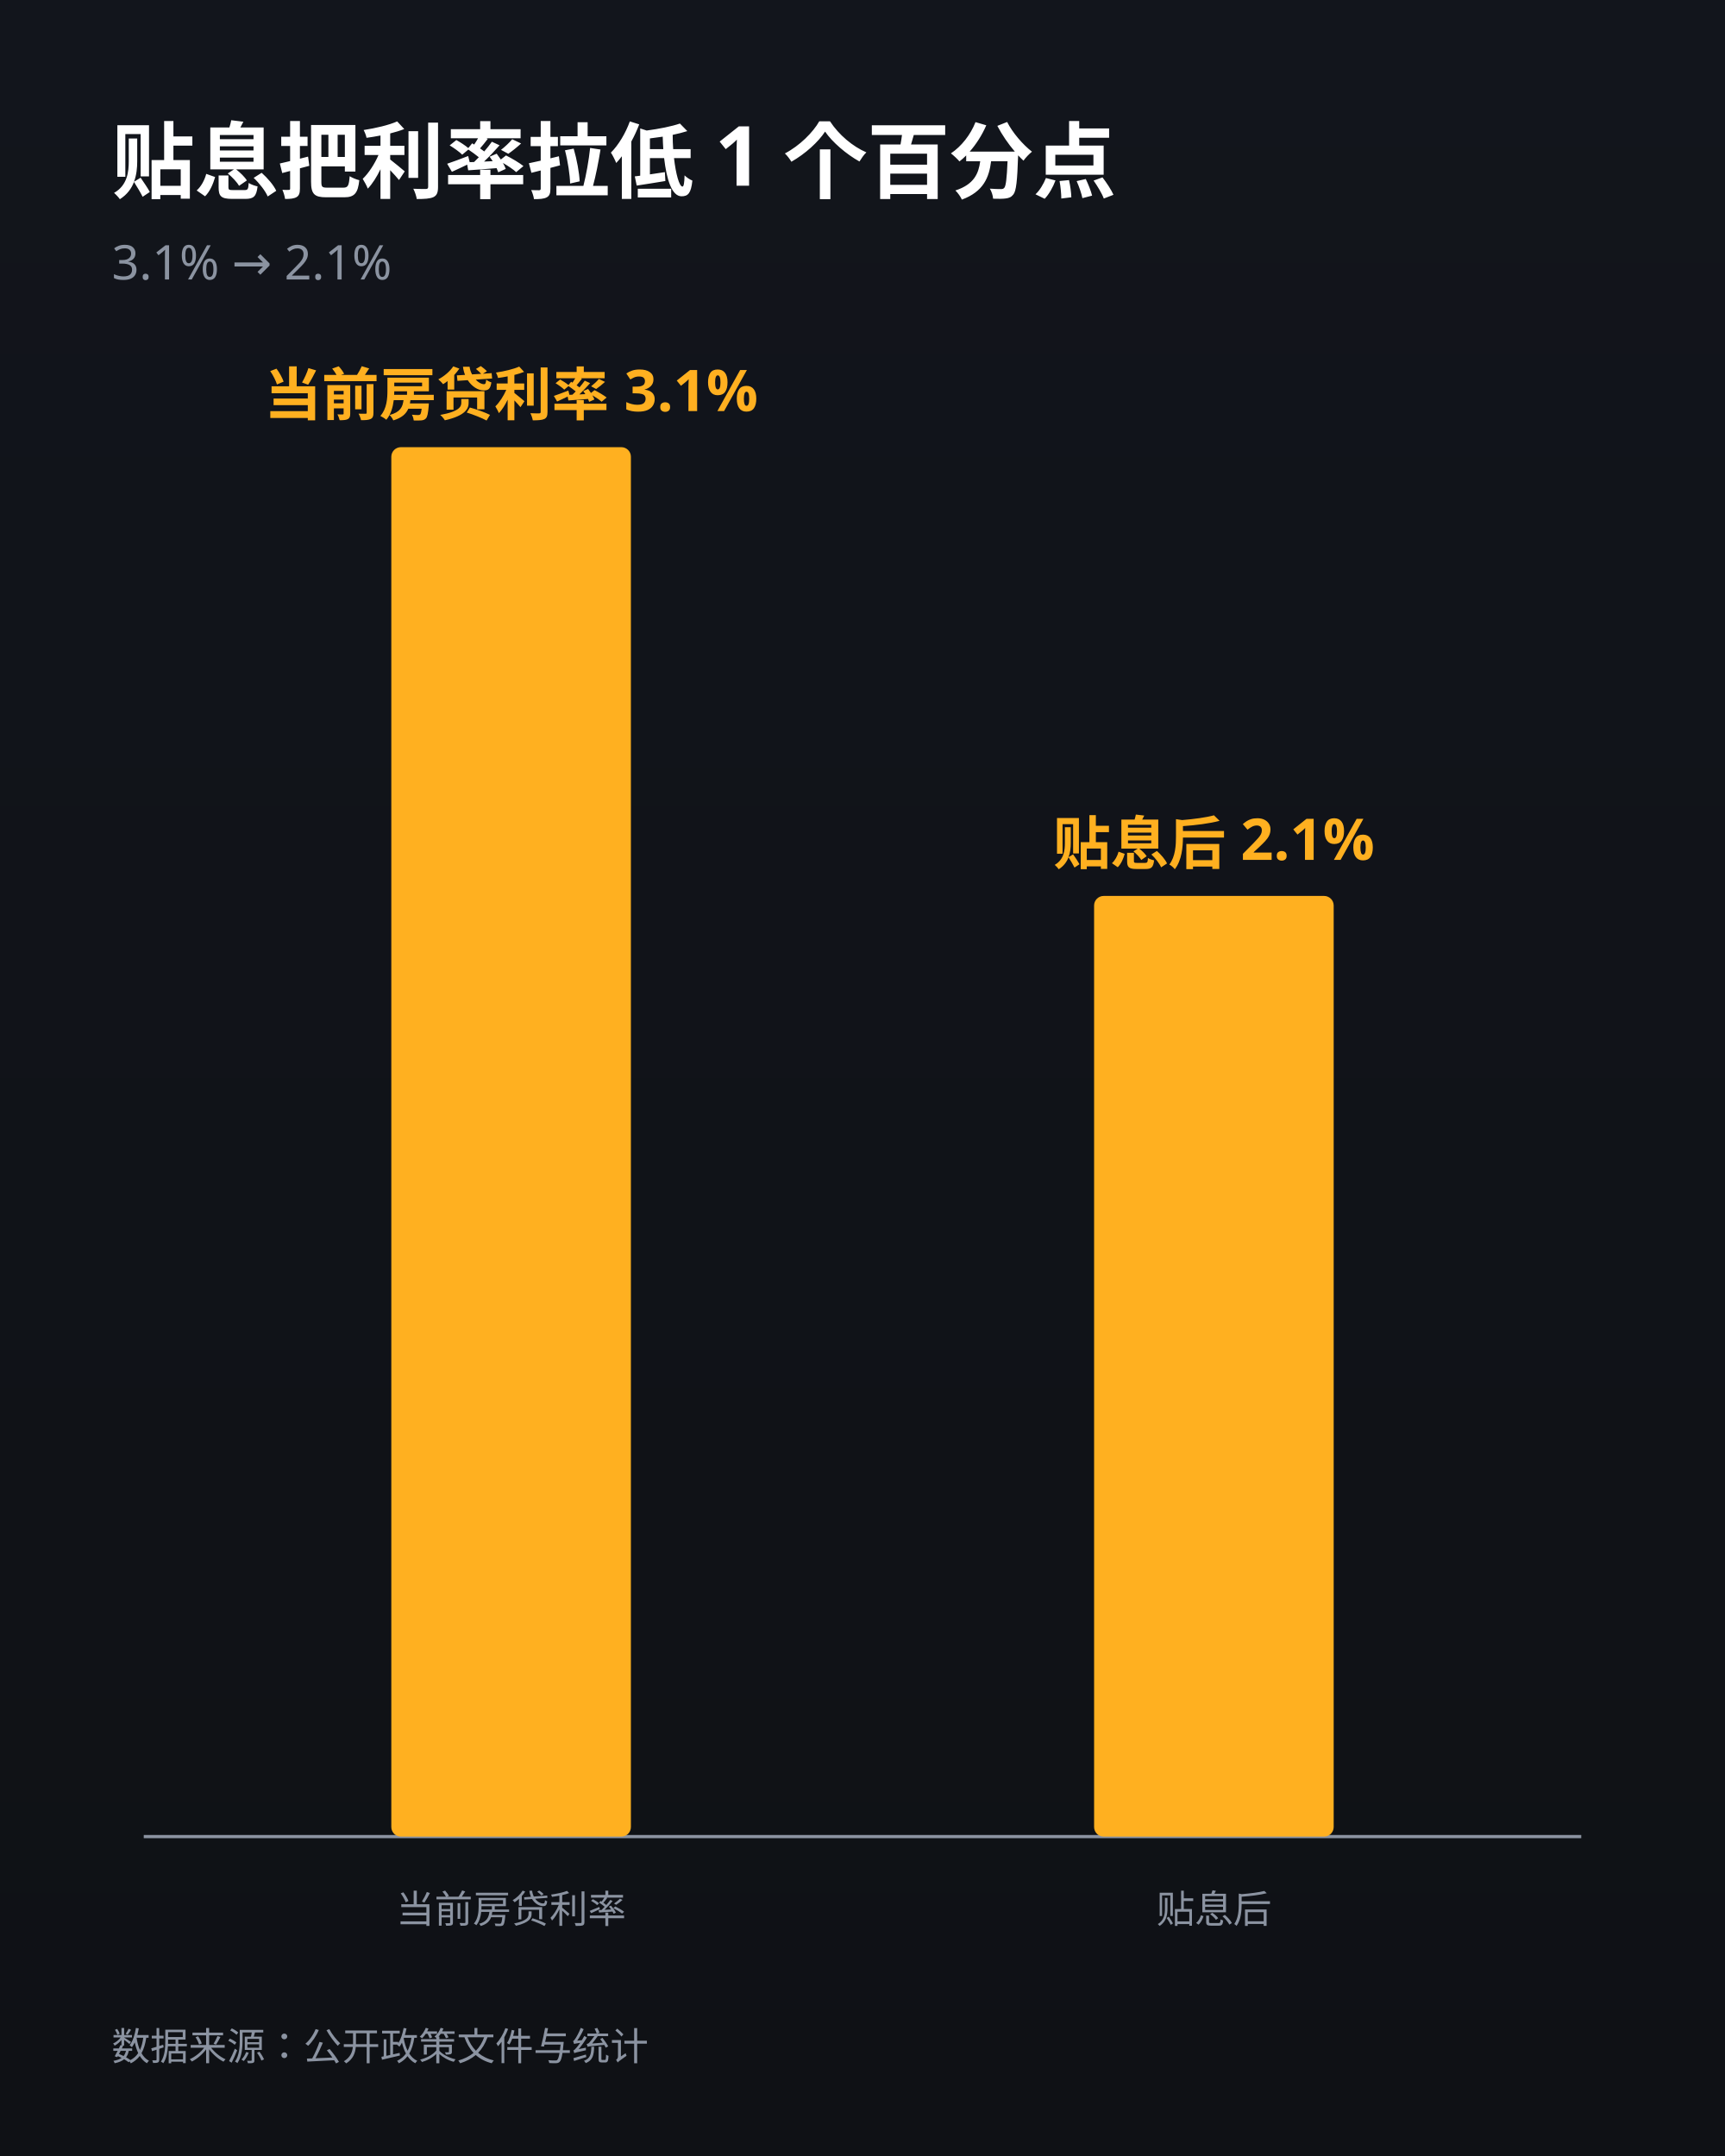
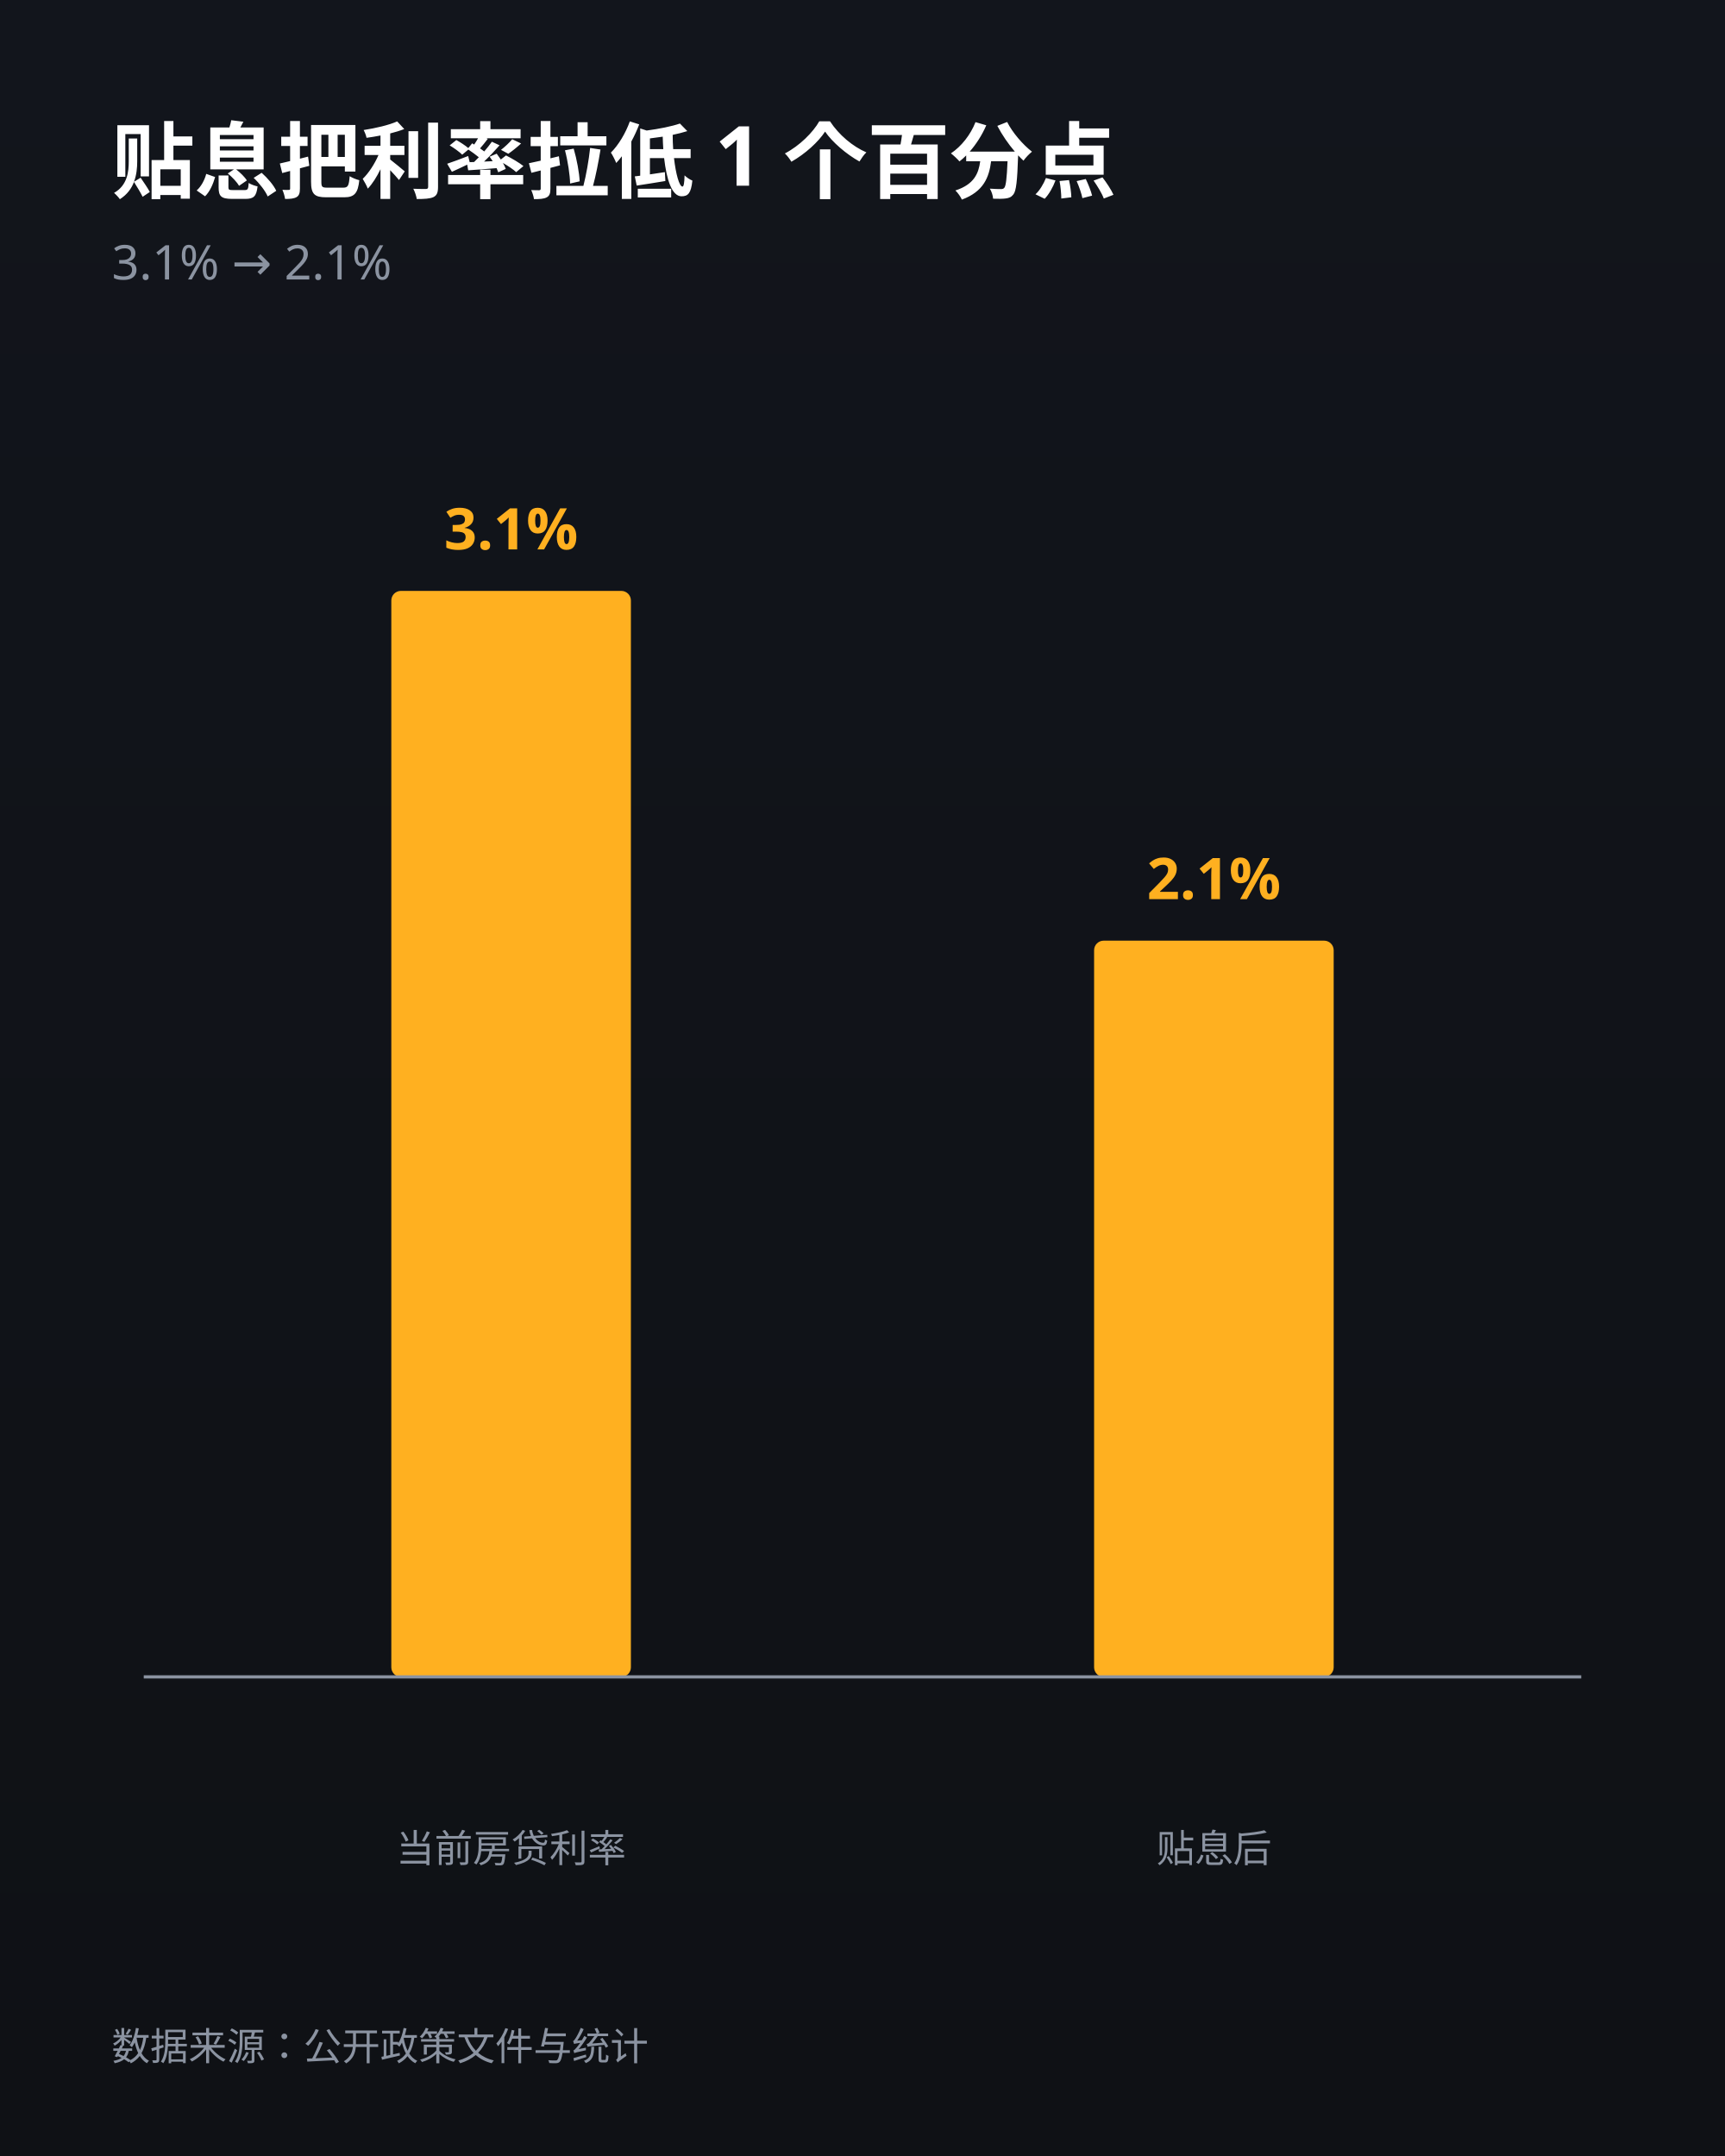
<svg xmlns="http://www.w3.org/2000/svg" width="1080" height="1350" viewBox="0 0 1080 1350">
  <defs>
    <linearGradient id="bg" x1="0" y1="0" x2="0" y2="1">
      <stop offset="0%" stop-color="#12151c" />
      <stop offset="100%" stop-color="#0f1115" />
    </linearGradient>
  </defs>
  <rect width="1080" height="1350" fill="url(#bg)" />
+   <rect x="245" y="370" width="150" height="680" fill="#ffb020" rx="6" />
+   <rect x="685" y="589" width="150" height="461" fill="#ffb020" rx="6" />
+   <line x1="90" y1="1050" x2="990" y2="1050" stroke="#8b93a1" stroke-width="2" />
  <text x="70" y="120" font-family="Source Han Sans SC, Microsoft YaHei, sans-serif" font-size="52" font-weight="bold" fill="#ffffff">贴息把利率拉低 1 个百分点</text>
-   <text x="70" y="175" font-family="Source Han Sans SC, sans-serif" font-size="30" fill="#8b93a1">3.1% → 2.1%</text>
-   <line x1="90" y1="1150" x2="990" y2="1150" stroke="#8b93a1" stroke-width="2" />
-   <rect x="245" y="280" width="150" height="870" fill="#ffb020" rx="6" />
-   <text x="320" y="260" text-anchor="middle" font-family="Source Han Sans SC, sans-serif" font-size="36" font-weight="bold" fill="#ffb020">当前房贷利率 3.1%</text>
-   <text x="320" y="1204" text-anchor="middle" font-family="Source Han Sans SC, sans-serif" font-size="24" fill="#8b93a1">当前房贷利率</text>
-   <rect x="685" y="561" width="150" height="589" fill="#ffb020" rx="6" />
-   <text x="760" y="541" text-anchor="middle" font-family="Source Han Sans SC, sans-serif" font-size="36" font-weight="bold" fill="#ffb020">贴息后 2.1%</text>
-   <text x="760" y="1204" text-anchor="middle" font-family="Source Han Sans SC, sans-serif" font-size="24" fill="#8b93a1">贴息后</text>
-   <text x="70" y="1290" font-family="Source Han Sans SC, sans-serif" font-size="24" fill="#8b93a1">数据来源：公开政策文件与统计</text>
+   <text x="70" y="175" font-family="Source Han Sans SC, Microsoft YaHei, sans-serif" font-size="30" fill="#8b93a1">3.1% → 2.1%</text>
+   <text x="320" y="344" text-anchor="middle" font-family="Source Han Sans SC, Microsoft YaHei, sans-serif" font-size="36" font-weight="bold" fill="#ffb020">3.1%</text>
+   <text x="320" y="1166" text-anchor="middle" font-family="Source Han Sans SC, Microsoft YaHei, sans-serif" font-size="24" fill="#8b93a1">当前房贷利率</text>
+   <text x="760" y="563" text-anchor="middle" font-family="Source Han Sans SC, Microsoft YaHei, sans-serif" font-size="36" font-weight="bold" fill="#ffb020">2.1%</text>
+   <text x="760" y="1166" text-anchor="middle" font-family="Source Han Sans SC, Microsoft YaHei, sans-serif" font-size="24" fill="#8b93a1">贴息后</text>
+   <text x="70" y="1290" font-family="Source Han Sans SC, Microsoft YaHei, sans-serif" font-size="24" fill="#8b93a1">数据来源：公开政策文件与统计</text>
</svg>
